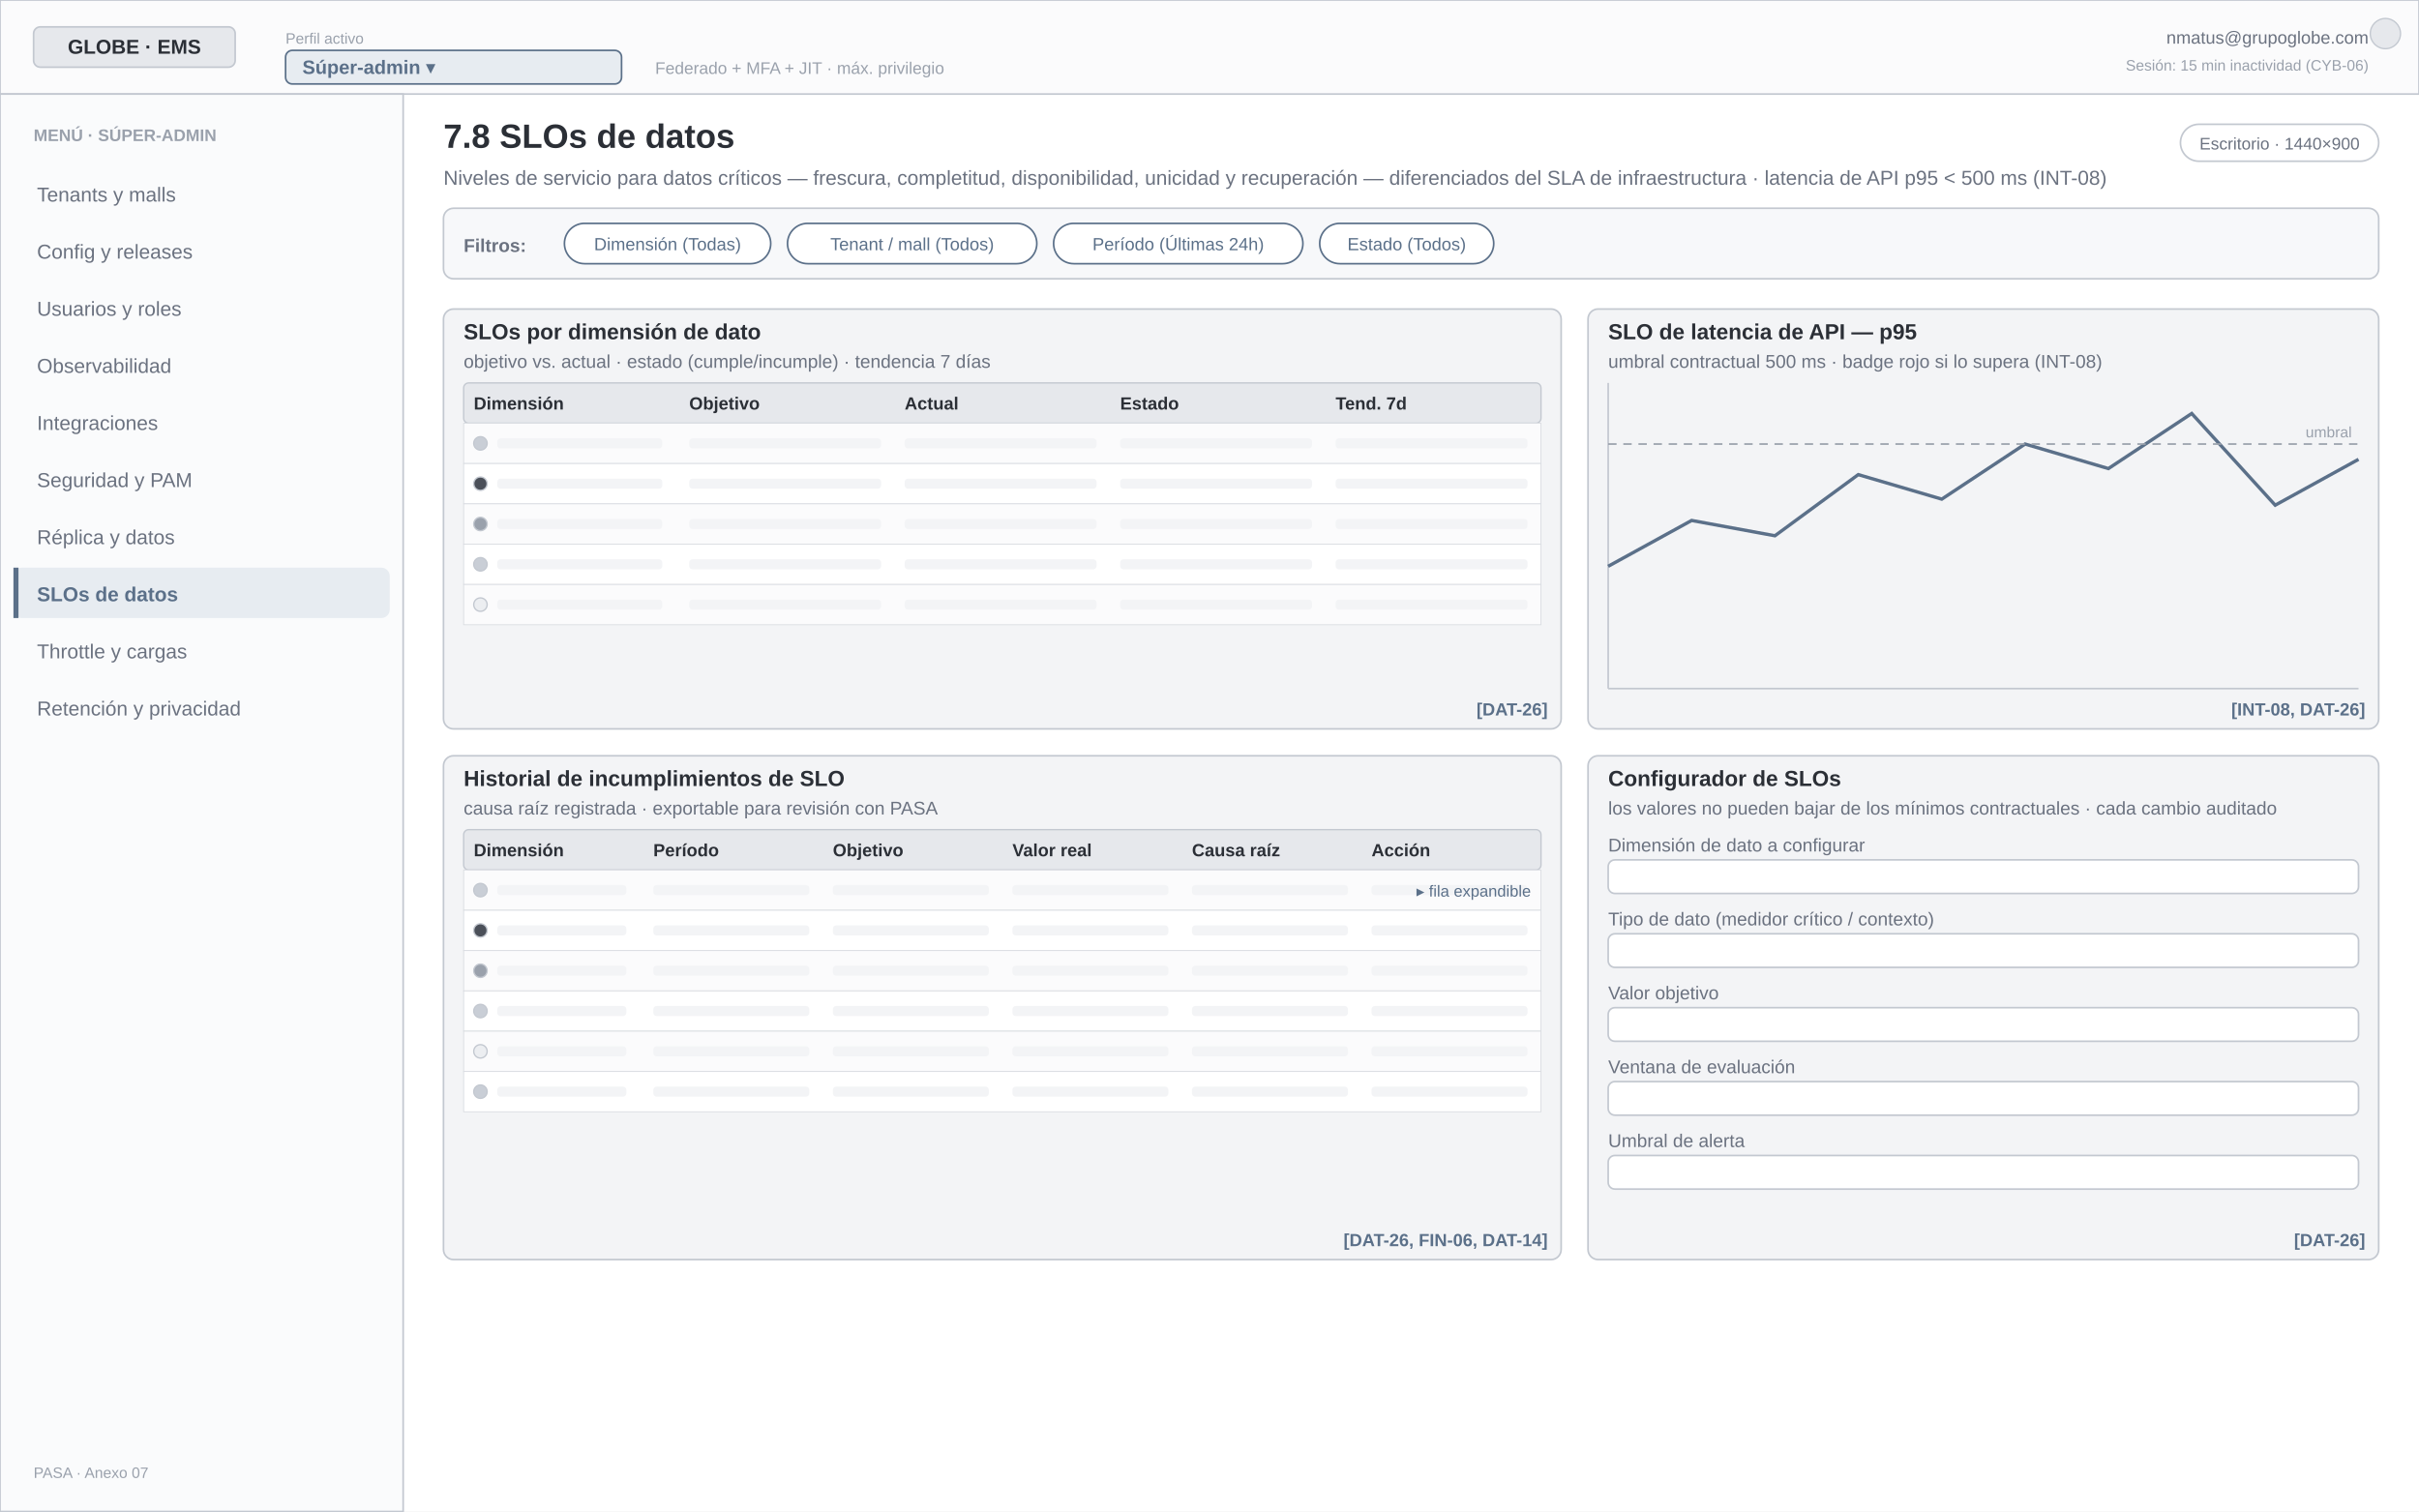
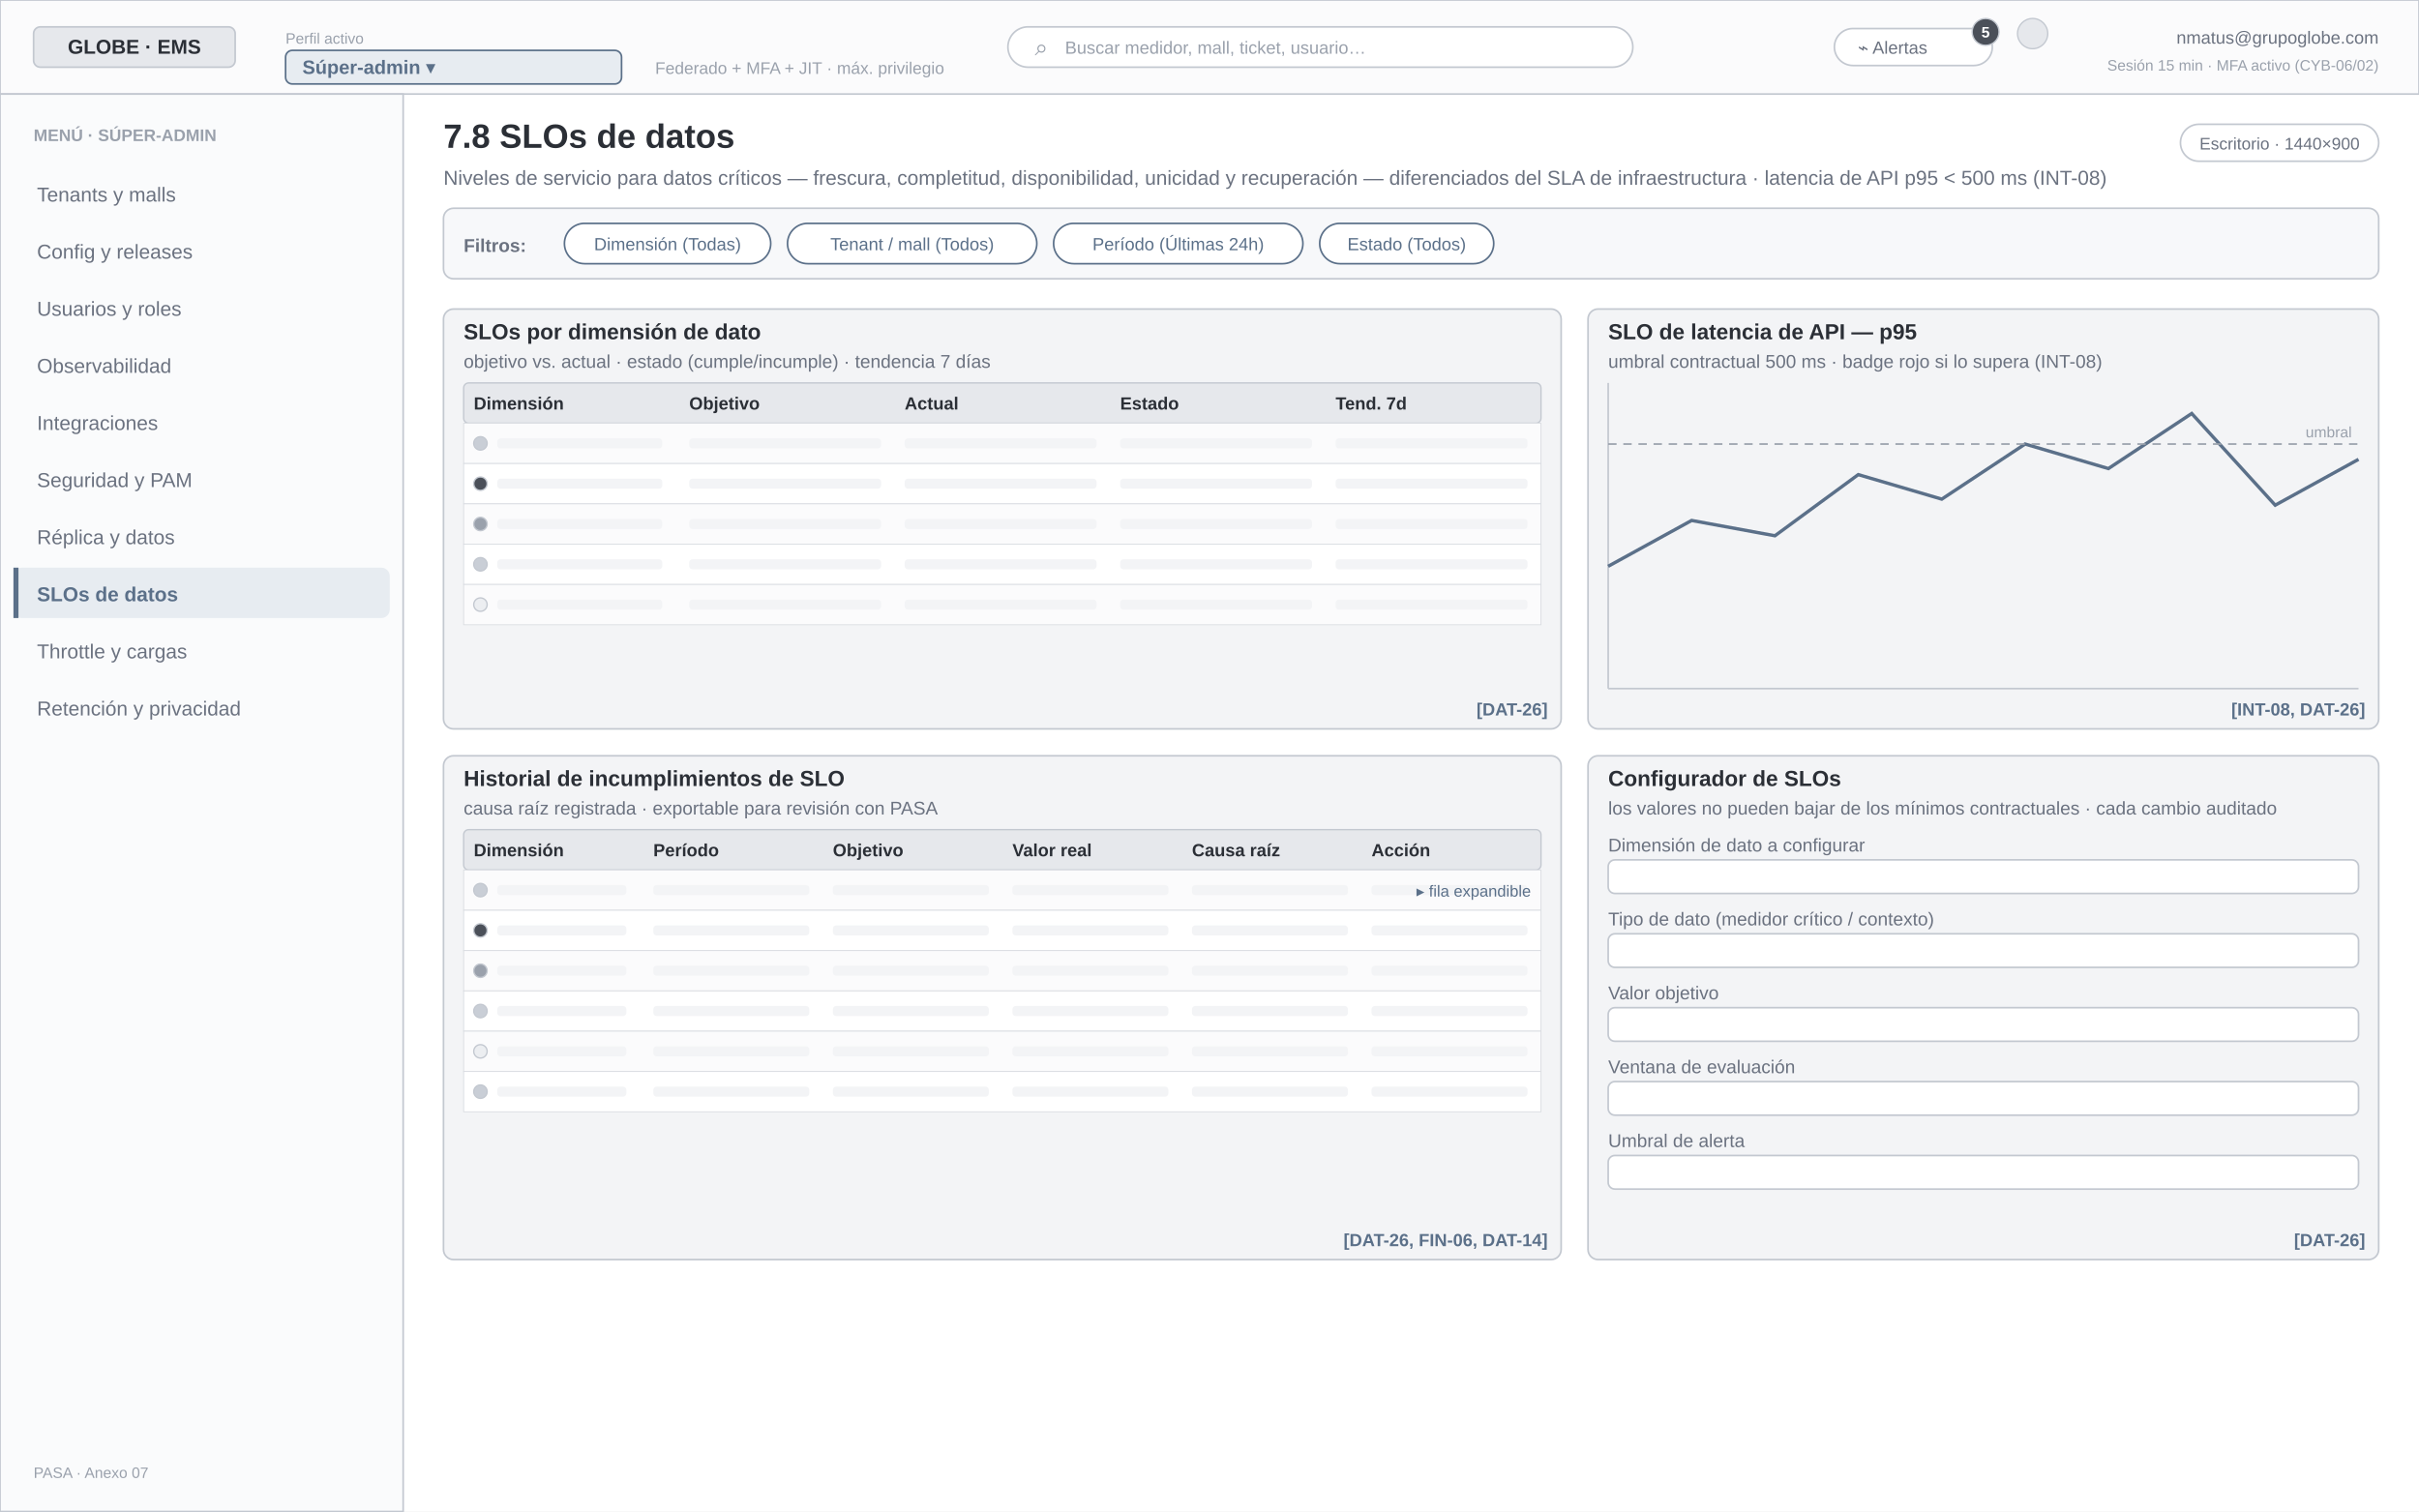
<svg xmlns="http://www.w3.org/2000/svg" viewBox="0 0 1440 900" width="1440" height="900" font-family="'Segoe UI', 'Helvetica Neue', Arial, sans-serif">
  <rect x="0" y="0" width="1440" height="900" rx="0" fill="#ffffff" stroke="none" stroke-width="1" />
  <rect x="0" y="0" width="1440" height="56" rx="0" fill="#fbfbfc" stroke="#c3c8d0" stroke-width="1" />
  <rect x="20" y="16" width="120" height="24" rx="4" fill="#e6e8ec" stroke="#c3c8d0" stroke-width="1" />
  <text x="80" y="32" font-family="'Segoe UI', 'Helvetica Neue', Arial, sans-serif" font-size="12" fill="#2b2f36" font-weight="700" text-anchor="middle">GLOBE · EMS</text>
  <text x="170" y="26" font-family="'Segoe UI', 'Helvetica Neue', Arial, sans-serif" font-size="9" fill="#9aa1ac" font-weight="normal" text-anchor="start">Perfil activo</text>
  <rect x="170" y="30" width="200" height="20" rx="4" fill="#e7ecf1" stroke="#5b7089" stroke-width="1" />
  <text x="180" y="44" font-family="'Segoe UI', 'Helvetica Neue', Arial, sans-serif" font-size="11.5" fill="#5b7089" font-weight="600" text-anchor="start">Súper-admin  ▾</text>
  <text x="390" y="44" font-family="'Segoe UI', 'Helvetica Neue', Arial, sans-serif" font-size="10" fill="#9aa1ac" font-weight="normal" text-anchor="start">Federado + MFA + JIT · máx. privilegio</text>
-   <text x="1410" y="26" font-family="'Segoe UI', 'Helvetica Neue', Arial, sans-serif" font-size="10.5" fill="#6b7280" font-weight="normal" text-anchor="end">nmatus@grupoglobe.com</text>
-   <text x="1410" y="42" font-family="'Segoe UI', 'Helvetica Neue', Arial, sans-serif" font-size="9" fill="#9aa1ac" font-weight="normal" text-anchor="end">Sesión: 15 min inactividad (CYB-06)</text>
-   <circle cx="1420" cy="20" r="9" fill="#e6e8ec" stroke="#c3c8d0" stroke-width="0.8" />
+   <rect x="600" y="16" width="372" height="24" rx="12" fill="#ffffff" stroke="#c3c8d0" stroke-width="1" />
+   <text x="616" y="33" font-family="'Segoe UI', 'Helvetica Neue', Arial, sans-serif" font-size="14" fill="#9aa1ac" font-weight="normal" text-anchor="start">⌕</text>
+   <text x="634" y="32" font-family="'Segoe UI', 'Helvetica Neue', Arial, sans-serif" font-size="10.5" fill="#9aa1ac" font-weight="normal" text-anchor="start">Buscar medidor, mall, ticket, usuario…</text>
+   <rect x="1092" y="17" width="94" height="22" rx="11" fill="#ffffff" stroke="#c3c8d0" stroke-width="1" />
+   <text x="1106" y="32" font-family="'Segoe UI', 'Helvetica Neue', Arial, sans-serif" font-size="10.5" fill="#6b7280" font-weight="normal" text-anchor="start">⌁ Alertas</text>
+   <circle cx="1182" cy="19" r="8" fill="#4b5059" stroke="#c3c8d0" stroke-width="0.8" />
+   <text x="1182" y="22.3" font-family="'Segoe UI', 'Helvetica Neue', Arial, sans-serif" font-size="9" fill="#ffffff" font-weight="700" text-anchor="middle">5</text>
+   <circle cx="1210" cy="20" r="9" fill="#e6e8ec" stroke="#c3c8d0" stroke-width="0.8" />
+   <text x="1416" y="26" font-family="'Segoe UI', 'Helvetica Neue', Arial, sans-serif" font-size="10.5" fill="#6b7280" font-weight="normal" text-anchor="end">nmatus@grupoglobe.com</text>
+   <text x="1416" y="42" font-family="'Segoe UI', 'Helvetica Neue', Arial, sans-serif" font-size="9" fill="#9aa1ac" font-weight="normal" text-anchor="end">Sesión 15 min · MFA activo (CYB-06/02)</text>
  <rect x="0" y="56" width="240" height="844" rx="0" fill="#fafbfc" stroke="#c3c8d0" stroke-width="1" />
  <text x="20" y="84" font-family="'Segoe UI', 'Helvetica Neue', Arial, sans-serif" font-size="10" fill="#9aa1ac" font-weight="700" text-anchor="start">MENÚ · SÚPER-ADMIN</text>
  <text x="22" y="120" font-family="'Segoe UI', 'Helvetica Neue', Arial, sans-serif" font-size="12" fill="#6b7280" font-weight="normal" text-anchor="start">Tenants y malls</text>
  <text x="22" y="154" font-family="'Segoe UI', 'Helvetica Neue', Arial, sans-serif" font-size="12" fill="#6b7280" font-weight="normal" text-anchor="start">Config y releases</text>
  <text x="22" y="188" font-family="'Segoe UI', 'Helvetica Neue', Arial, sans-serif" font-size="12" fill="#6b7280" font-weight="normal" text-anchor="start">Usuarios y roles</text>
  <text x="22" y="222" font-family="'Segoe UI', 'Helvetica Neue', Arial, sans-serif" font-size="12" fill="#6b7280" font-weight="normal" text-anchor="start">Observabilidad</text>
  <text x="22" y="256" font-family="'Segoe UI', 'Helvetica Neue', Arial, sans-serif" font-size="12" fill="#6b7280" font-weight="normal" text-anchor="start">Integraciones</text>
  <text x="22" y="290" font-family="'Segoe UI', 'Helvetica Neue', Arial, sans-serif" font-size="12" fill="#6b7280" font-weight="normal" text-anchor="start">Seguridad y PAM</text>
  <text x="22" y="324" font-family="'Segoe UI', 'Helvetica Neue', Arial, sans-serif" font-size="12" fill="#6b7280" font-weight="normal" text-anchor="start">Réplica y datos</text>
  <rect x="8" y="338" width="224" height="30" rx="5" fill="#e7ecf1" stroke="none" stroke-width="1" />
  <rect x="8" y="338" width="3" height="30" rx="0" fill="#5b7089" stroke="none" stroke-width="1" />
  <text x="22" y="358" font-family="'Segoe UI', 'Helvetica Neue', Arial, sans-serif" font-size="12" fill="#5b7089" font-weight="700" text-anchor="start">SLOs de datos</text>
  <text x="22" y="392" font-family="'Segoe UI', 'Helvetica Neue', Arial, sans-serif" font-size="12" fill="#6b7280" font-weight="normal" text-anchor="start">Throttle y cargas</text>
  <text x="22" y="426" font-family="'Segoe UI', 'Helvetica Neue', Arial, sans-serif" font-size="12" fill="#6b7280" font-weight="normal" text-anchor="start">Retención y privacidad</text>
  <text x="20" y="880" font-family="'Segoe UI', 'Helvetica Neue', Arial, sans-serif" font-size="9" fill="#9aa1ac" font-weight="normal" text-anchor="start">PASA · Anexo 07</text>
  <text x="264" y="88" font-family="'Segoe UI', 'Helvetica Neue', Arial, sans-serif" font-size="20" fill="#2b2f36" font-weight="700" text-anchor="start">7.8  SLOs de datos</text>
  <rect x="1298" y="74" width="118" height="22" rx="11" fill="#ffffff" stroke="#c3c8d0" stroke-width="1" />
  <text x="1357" y="89" font-family="'Segoe UI', 'Helvetica Neue', Arial, sans-serif" font-size="10" fill="#6b7280" font-weight="normal" text-anchor="middle">Escritorio · 1440×900</text>
  <text x="264" y="110" font-family="'Segoe UI', 'Helvetica Neue', Arial, sans-serif" font-size="12" fill="#6b7280" font-weight="normal" text-anchor="start">Niveles de servicio para datos críticos — frescura, completitud, disponibilidad, unicidad y recuperación — diferenciados del SLA de infraestructura · latencia de API p95 &lt; 500 ms (INT-08)</text>
  <rect x="264" y="124" width="1152" height="42" rx="6" fill="#f7f8fa" stroke="#c3c8d0" stroke-width="1" />
  <text x="276" y="150" font-family="'Segoe UI', 'Helvetica Neue', Arial, sans-serif" font-size="11" fill="#6b7280" font-weight="700" text-anchor="start">Filtros:</text>
  <rect x="336" y="133" width="122.8" height="24" rx="12" fill="#ffffff" stroke="#5b7089" stroke-width="1" />
  <text x="397.4" y="149" font-family="'Segoe UI', 'Helvetica Neue', Arial, sans-serif" font-size="10.5" fill="#5b7089" font-weight="normal" text-anchor="middle">Dimensión (Todas)</text>
  <rect x="468.8" y="133" width="148.4" height="24" rx="12" fill="#ffffff" stroke="#5b7089" stroke-width="1" />
  <text x="543.0" y="149" font-family="'Segoe UI', 'Helvetica Neue', Arial, sans-serif" font-size="10.5" fill="#5b7089" font-weight="normal" text-anchor="middle">Tenant / mall (Todos)</text>
  <rect x="627.2" y="133" width="148.4" height="24" rx="12" fill="#ffffff" stroke="#5b7089" stroke-width="1" />
  <text x="701.4" y="149" font-family="'Segoe UI', 'Helvetica Neue', Arial, sans-serif" font-size="10.5" fill="#5b7089" font-weight="normal" text-anchor="middle">Período (Últimas 24h)</text>
  <rect x="785.6" y="133" width="103.6" height="24" rx="12" fill="#ffffff" stroke="#5b7089" stroke-width="1" />
  <text x="837.4" y="149" font-family="'Segoe UI', 'Helvetica Neue', Arial, sans-serif" font-size="10.5" fill="#5b7089" font-weight="normal" text-anchor="middle">Estado (Todos)</text>
  <rect x="264.0" y="184" width="665.333" height="250" rx="6" fill="#f3f4f6" stroke="#c3c8d0" stroke-width="1" />
  <text x="276.0" y="202" font-family="'Segoe UI', 'Helvetica Neue', Arial, sans-serif" font-size="13" fill="#2b2f36" font-weight="700" text-anchor="start">SLOs por dimensión de dato</text>
  <text x="276.0" y="219" font-family="'Segoe UI', 'Helvetica Neue', Arial, sans-serif" font-size="11" fill="#6b7280" font-weight="normal" text-anchor="start">objetivo vs. actual · estado (cumple/incumple) · tendencia 7 días</text>
  <rect x="276.0" y="228" width="641.333" height="24" rx="3" fill="#e6e8ec" stroke="#c3c8d0" stroke-width="0.8" />
  <text x="282.0" y="243.84" font-family="'Segoe UI', 'Helvetica Neue', Arial, sans-serif" font-size="10.5" fill="#2b2f36" font-weight="700" text-anchor="start">Dimensión</text>
  <text x="410.267" y="243.84" font-family="'Segoe UI', 'Helvetica Neue', Arial, sans-serif" font-size="10.5" fill="#2b2f36" font-weight="700" text-anchor="start">Objetivo</text>
  <text x="538.533" y="243.84" font-family="'Segoe UI', 'Helvetica Neue', Arial, sans-serif" font-size="10.5" fill="#2b2f36" font-weight="700" text-anchor="start">Actual</text>
  <text x="666.8" y="243.84" font-family="'Segoe UI', 'Helvetica Neue', Arial, sans-serif" font-size="10.5" fill="#2b2f36" font-weight="700" text-anchor="start">Estado</text>
  <text x="795.067" y="243.84" font-family="'Segoe UI', 'Helvetica Neue', Arial, sans-serif" font-size="10.5" fill="#2b2f36" font-weight="700" text-anchor="start">Tend. 7d</text>
  <rect x="276.0" y="252" width="641.333" height="24" rx="0" fill="#fbfbfc" stroke="#d9dce1" stroke-width="0.5" />
  <circle cx="286.0" cy="264.0" r="4" fill="#c9ced6" stroke="#c3c8d0" stroke-width="0.8" />
  <rect x="296.0" y="261.0" width="98.267" height="6" rx="2" fill="#f3f4f6" stroke="none" stroke-width="1" />
  <rect x="410.267" y="261.0" width="114.267" height="6" rx="2" fill="#f3f4f6" stroke="none" stroke-width="1" />
  <rect x="538.533" y="261.0" width="114.267" height="6" rx="2" fill="#f3f4f6" stroke="none" stroke-width="1" />
  <rect x="666.8" y="261.0" width="114.267" height="6" rx="2" fill="#f3f4f6" stroke="none" stroke-width="1" />
  <rect x="795.067" y="261.0" width="114.267" height="6" rx="2" fill="#f3f4f6" stroke="none" stroke-width="1" />
  <rect x="276.0" y="276" width="641.333" height="24" rx="0" fill="#ffffff" stroke="#d9dce1" stroke-width="0.5" />
  <circle cx="286.0" cy="288.0" r="4" fill="#4b5059" stroke="#c3c8d0" stroke-width="0.8" />
  <rect x="296.0" y="285.0" width="98.267" height="6" rx="2" fill="#f3f4f6" stroke="none" stroke-width="1" />
  <rect x="410.267" y="285.0" width="114.267" height="6" rx="2" fill="#f3f4f6" stroke="none" stroke-width="1" />
  <rect x="538.533" y="285.0" width="114.267" height="6" rx="2" fill="#f3f4f6" stroke="none" stroke-width="1" />
  <rect x="666.8" y="285.0" width="114.267" height="6" rx="2" fill="#f3f4f6" stroke="none" stroke-width="1" />
  <rect x="795.067" y="285.0" width="114.267" height="6" rx="2" fill="#f3f4f6" stroke="none" stroke-width="1" />
  <rect x="276.0" y="300" width="641.333" height="24" rx="0" fill="#fbfbfc" stroke="#d9dce1" stroke-width="0.5" />
  <circle cx="286.0" cy="312.0" r="4" fill="#9aa1ac" stroke="#c3c8d0" stroke-width="0.8" />
  <rect x="296.0" y="309.0" width="98.267" height="6" rx="2" fill="#f3f4f6" stroke="none" stroke-width="1" />
  <rect x="410.267" y="309.0" width="114.267" height="6" rx="2" fill="#f3f4f6" stroke="none" stroke-width="1" />
  <rect x="538.533" y="309.0" width="114.267" height="6" rx="2" fill="#f3f4f6" stroke="none" stroke-width="1" />
  <rect x="666.8" y="309.0" width="114.267" height="6" rx="2" fill="#f3f4f6" stroke="none" stroke-width="1" />
  <rect x="795.067" y="309.0" width="114.267" height="6" rx="2" fill="#f3f4f6" stroke="none" stroke-width="1" />
  <rect x="276.0" y="324" width="641.333" height="24" rx="0" fill="#ffffff" stroke="#d9dce1" stroke-width="0.5" />
  <circle cx="286.0" cy="336.0" r="4" fill="#c9ced6" stroke="#c3c8d0" stroke-width="0.8" />
  <rect x="296.0" y="333.0" width="98.267" height="6" rx="2" fill="#f3f4f6" stroke="none" stroke-width="1" />
  <rect x="410.267" y="333.0" width="114.267" height="6" rx="2" fill="#f3f4f6" stroke="none" stroke-width="1" />
  <rect x="538.533" y="333.0" width="114.267" height="6" rx="2" fill="#f3f4f6" stroke="none" stroke-width="1" />
  <rect x="666.8" y="333.0" width="114.267" height="6" rx="2" fill="#f3f4f6" stroke="none" stroke-width="1" />
  <rect x="795.067" y="333.0" width="114.267" height="6" rx="2" fill="#f3f4f6" stroke="none" stroke-width="1" />
  <rect x="276.0" y="348" width="641.333" height="24" rx="0" fill="#fbfbfc" stroke="#d9dce1" stroke-width="0.5" />
  <circle cx="286.0" cy="360.0" r="4" fill="#eceef1" stroke="#c3c8d0" stroke-width="0.8" />
  <rect x="296.0" y="357.0" width="98.267" height="6" rx="2" fill="#f3f4f6" stroke="none" stroke-width="1" />
  <rect x="410.267" y="357.0" width="114.267" height="6" rx="2" fill="#f3f4f6" stroke="none" stroke-width="1" />
  <rect x="538.533" y="357.0" width="114.267" height="6" rx="2" fill="#f3f4f6" stroke="none" stroke-width="1" />
  <rect x="666.8" y="357.0" width="114.267" height="6" rx="2" fill="#f3f4f6" stroke="none" stroke-width="1" />
  <rect x="795.067" y="357.0" width="114.267" height="6" rx="2" fill="#f3f4f6" stroke="none" stroke-width="1" />
  <text x="921.333" y="426" font-family="'Segoe UI', 'Helvetica Neue', Arial, sans-serif" font-size="10.5" fill="#5b7089" font-weight="600" text-anchor="end">[DAT-26]</text>
  <rect x="945.333" y="184" width="470.667" height="250" rx="6" fill="#f3f4f6" stroke="#c3c8d0" stroke-width="1" />
  <text x="957.333" y="202" font-family="'Segoe UI', 'Helvetica Neue', Arial, sans-serif" font-size="13" fill="#2b2f36" font-weight="700" text-anchor="start">SLO de latencia de API — p95</text>
  <text x="957.333" y="219" font-family="'Segoe UI', 'Helvetica Neue', Arial, sans-serif" font-size="11" fill="#6b7280" font-weight="normal" text-anchor="start">umbral contractual 500 ms · badge rojo si lo supera (INT-08)</text>
  <line x1="957.333" y1="410" x2="1404.0" y2="410" stroke="#c3c8d0" stroke-width="1" />
  <line x1="957.333" y1="228" x2="957.333" y2="410" stroke="#c3c8d0" stroke-width="1" />
  <polyline points="957.3,337.2 1007.0,309.9 1056.6,319.0 1106.2,282.6 1155.9,297.2 1205.5,264.4 1255.1,279.0 1304.7,246.2 1354.4,300.8 1404.0,273.5" fill="none" stroke="#5b7089" stroke-width="2" />
  <line x1="957.333" y1="264.4" x2="1404.0" y2="264.4" stroke="#9aa1ac" stroke-width="1" stroke-dasharray="5 4" />
  <text x="1400.0" y="260.4" font-family="'Segoe UI', 'Helvetica Neue', Arial, sans-serif" font-size="9" fill="#9aa1ac" font-weight="normal" text-anchor="end">umbral</text>
  <text x="1408.0" y="426" font-family="'Segoe UI', 'Helvetica Neue', Arial, sans-serif" font-size="10.5" fill="#5b7089" font-weight="600" text-anchor="end">[INT-08, DAT-26]</text>
  <rect x="264.0" y="450" width="665.333" height="300" rx="6" fill="#f3f4f6" stroke="#c3c8d0" stroke-width="1" />
  <text x="276.0" y="468" font-family="'Segoe UI', 'Helvetica Neue', Arial, sans-serif" font-size="13" fill="#2b2f36" font-weight="700" text-anchor="start">Historial de incumplimientos de SLO</text>
  <text x="276.0" y="485" font-family="'Segoe UI', 'Helvetica Neue', Arial, sans-serif" font-size="11" fill="#6b7280" font-weight="normal" text-anchor="start">causa raíz registrada · exportable para revisión con PASA</text>
  <rect x="276.0" y="494" width="641.333" height="24" rx="3" fill="#e6e8ec" stroke="#c3c8d0" stroke-width="0.8" />
  <text x="282.0" y="509.84" font-family="'Segoe UI', 'Helvetica Neue', Arial, sans-serif" font-size="10.5" fill="#2b2f36" font-weight="700" text-anchor="start">Dimensión</text>
  <text x="388.889" y="509.84" font-family="'Segoe UI', 'Helvetica Neue', Arial, sans-serif" font-size="10.5" fill="#2b2f36" font-weight="700" text-anchor="start">Período</text>
  <text x="495.778" y="509.84" font-family="'Segoe UI', 'Helvetica Neue', Arial, sans-serif" font-size="10.5" fill="#2b2f36" font-weight="700" text-anchor="start">Objetivo</text>
  <text x="602.667" y="509.84" font-family="'Segoe UI', 'Helvetica Neue', Arial, sans-serif" font-size="10.5" fill="#2b2f36" font-weight="700" text-anchor="start">Valor real</text>
  <text x="709.556" y="509.84" font-family="'Segoe UI', 'Helvetica Neue', Arial, sans-serif" font-size="10.5" fill="#2b2f36" font-weight="700" text-anchor="start">Causa raíz</text>
  <text x="816.444" y="509.84" font-family="'Segoe UI', 'Helvetica Neue', Arial, sans-serif" font-size="10.5" fill="#2b2f36" font-weight="700" text-anchor="start">Acción</text>
  <rect x="276.0" y="518" width="641.333" height="24" rx="0" fill="#fbfbfc" stroke="#d9dce1" stroke-width="0.5" />
  <circle cx="286.0" cy="530.0" r="4" fill="#c9ced6" stroke="#c3c8d0" stroke-width="0.8" />
  <rect x="296.0" y="527.0" width="76.889" height="6" rx="2" fill="#f3f4f6" stroke="none" stroke-width="1" />
  <rect x="388.889" y="527.0" width="92.889" height="6" rx="2" fill="#f3f4f6" stroke="none" stroke-width="1" />
  <rect x="495.778" y="527.0" width="92.889" height="6" rx="2" fill="#f3f4f6" stroke="none" stroke-width="1" />
  <rect x="602.667" y="527.0" width="92.889" height="6" rx="2" fill="#f3f4f6" stroke="none" stroke-width="1" />
  <rect x="709.556" y="527.0" width="92.889" height="6" rx="2" fill="#f3f4f6" stroke="none" stroke-width="1" />
  <rect x="816.444" y="527.0" width="92.889" height="6" rx="2" fill="#f3f4f6" stroke="none" stroke-width="1" />
  <rect x="276.0" y="542" width="641.333" height="24" rx="0" fill="#ffffff" stroke="#d9dce1" stroke-width="0.5" />
  <circle cx="286.0" cy="554.0" r="4" fill="#4b5059" stroke="#c3c8d0" stroke-width="0.8" />
  <rect x="296.0" y="551.0" width="76.889" height="6" rx="2" fill="#f3f4f6" stroke="none" stroke-width="1" />
  <rect x="388.889" y="551.0" width="92.889" height="6" rx="2" fill="#f3f4f6" stroke="none" stroke-width="1" />
  <rect x="495.778" y="551.0" width="92.889" height="6" rx="2" fill="#f3f4f6" stroke="none" stroke-width="1" />
  <rect x="602.667" y="551.0" width="92.889" height="6" rx="2" fill="#f3f4f6" stroke="none" stroke-width="1" />
  <rect x="709.556" y="551.0" width="92.889" height="6" rx="2" fill="#f3f4f6" stroke="none" stroke-width="1" />
  <rect x="816.444" y="551.0" width="92.889" height="6" rx="2" fill="#f3f4f6" stroke="none" stroke-width="1" />
  <rect x="276.0" y="566" width="641.333" height="24" rx="0" fill="#fbfbfc" stroke="#d9dce1" stroke-width="0.5" />
  <circle cx="286.0" cy="578.0" r="4" fill="#9aa1ac" stroke="#c3c8d0" stroke-width="0.8" />
  <rect x="296.0" y="575.0" width="76.889" height="6" rx="2" fill="#f3f4f6" stroke="none" stroke-width="1" />
  <rect x="388.889" y="575.0" width="92.889" height="6" rx="2" fill="#f3f4f6" stroke="none" stroke-width="1" />
  <rect x="495.778" y="575.0" width="92.889" height="6" rx="2" fill="#f3f4f6" stroke="none" stroke-width="1" />
  <rect x="602.667" y="575.0" width="92.889" height="6" rx="2" fill="#f3f4f6" stroke="none" stroke-width="1" />
  <rect x="709.556" y="575.0" width="92.889" height="6" rx="2" fill="#f3f4f6" stroke="none" stroke-width="1" />
  <rect x="816.444" y="575.0" width="92.889" height="6" rx="2" fill="#f3f4f6" stroke="none" stroke-width="1" />
  <rect x="276.0" y="590" width="641.333" height="24" rx="0" fill="#ffffff" stroke="#d9dce1" stroke-width="0.5" />
  <circle cx="286.0" cy="602.0" r="4" fill="#c9ced6" stroke="#c3c8d0" stroke-width="0.8" />
  <rect x="296.0" y="599.0" width="76.889" height="6" rx="2" fill="#f3f4f6" stroke="none" stroke-width="1" />
  <rect x="388.889" y="599.0" width="92.889" height="6" rx="2" fill="#f3f4f6" stroke="none" stroke-width="1" />
  <rect x="495.778" y="599.0" width="92.889" height="6" rx="2" fill="#f3f4f6" stroke="none" stroke-width="1" />
  <rect x="602.667" y="599.0" width="92.889" height="6" rx="2" fill="#f3f4f6" stroke="none" stroke-width="1" />
  <rect x="709.556" y="599.0" width="92.889" height="6" rx="2" fill="#f3f4f6" stroke="none" stroke-width="1" />
  <rect x="816.444" y="599.0" width="92.889" height="6" rx="2" fill="#f3f4f6" stroke="none" stroke-width="1" />
  <rect x="276.0" y="614" width="641.333" height="24" rx="0" fill="#fbfbfc" stroke="#d9dce1" stroke-width="0.5" />
  <circle cx="286.0" cy="626.0" r="4" fill="#eceef1" stroke="#c3c8d0" stroke-width="0.8" />
  <rect x="296.0" y="623.0" width="76.889" height="6" rx="2" fill="#f3f4f6" stroke="none" stroke-width="1" />
  <rect x="388.889" y="623.0" width="92.889" height="6" rx="2" fill="#f3f4f6" stroke="none" stroke-width="1" />
  <rect x="495.778" y="623.0" width="92.889" height="6" rx="2" fill="#f3f4f6" stroke="none" stroke-width="1" />
  <rect x="602.667" y="623.0" width="92.889" height="6" rx="2" fill="#f3f4f6" stroke="none" stroke-width="1" />
  <rect x="709.556" y="623.0" width="92.889" height="6" rx="2" fill="#f3f4f6" stroke="none" stroke-width="1" />
  <rect x="816.444" y="623.0" width="92.889" height="6" rx="2" fill="#f3f4f6" stroke="none" stroke-width="1" />
  <rect x="276.0" y="638" width="641.333" height="24" rx="0" fill="#ffffff" stroke="#d9dce1" stroke-width="0.5" />
  <circle cx="286.0" cy="650.0" r="4" fill="#c9ced6" stroke="#c3c8d0" stroke-width="0.8" />
  <rect x="296.0" y="647.0" width="76.889" height="6" rx="2" fill="#f3f4f6" stroke="none" stroke-width="1" />
  <rect x="388.889" y="647.0" width="92.889" height="6" rx="2" fill="#f3f4f6" stroke="none" stroke-width="1" />
  <rect x="495.778" y="647.0" width="92.889" height="6" rx="2" fill="#f3f4f6" stroke="none" stroke-width="1" />
  <rect x="602.667" y="647.0" width="92.889" height="6" rx="2" fill="#f3f4f6" stroke="none" stroke-width="1" />
  <rect x="709.556" y="647.0" width="92.889" height="6" rx="2" fill="#f3f4f6" stroke="none" stroke-width="1" />
  <rect x="816.444" y="647.0" width="92.889" height="6" rx="2" fill="#f3f4f6" stroke="none" stroke-width="1" />
  <text x="911.333" y="533.84" font-family="'Segoe UI', 'Helvetica Neue', Arial, sans-serif" font-size="9.5" fill="#5b7089" font-weight="normal" text-anchor="end">▸ fila expandible</text>
  <text x="921.333" y="742" font-family="'Segoe UI', 'Helvetica Neue', Arial, sans-serif" font-size="10.5" fill="#5b7089" font-weight="600" text-anchor="end">[DAT-26, FIN-06, DAT-14]</text>
  <rect x="945.333" y="450" width="470.667" height="300" rx="6" fill="#f3f4f6" stroke="#c3c8d0" stroke-width="1" />
  <text x="957.333" y="468" font-family="'Segoe UI', 'Helvetica Neue', Arial, sans-serif" font-size="13" fill="#2b2f36" font-weight="700" text-anchor="start">Configurador de SLOs</text>
  <text x="957.333" y="485" font-family="'Segoe UI', 'Helvetica Neue', Arial, sans-serif" font-size="11" fill="#6b7280" font-weight="normal" text-anchor="start">los valores no pueden bajar de los mínimos contractuales · cada cambio auditado</text>
  <text x="957.333" y="507" font-family="'Segoe UI', 'Helvetica Neue', Arial, sans-serif" font-size="11" fill="#6b7280" font-weight="normal" text-anchor="start">Dimensión de dato a configurar</text>
  <rect x="957.333" y="512" width="446.667" height="20" rx="4" fill="#ffffff" stroke="#c3c8d0" stroke-width="1" />
  <text x="957.333" y="551" font-family="'Segoe UI', 'Helvetica Neue', Arial, sans-serif" font-size="11" fill="#6b7280" font-weight="normal" text-anchor="start">Tipo de dato (medidor crítico / contexto)</text>
  <rect x="957.333" y="556" width="446.667" height="20" rx="4" fill="#ffffff" stroke="#c3c8d0" stroke-width="1" />
  <text x="957.333" y="595" font-family="'Segoe UI', 'Helvetica Neue', Arial, sans-serif" font-size="11" fill="#6b7280" font-weight="normal" text-anchor="start">Valor objetivo</text>
  <rect x="957.333" y="600" width="446.667" height="20" rx="4" fill="#ffffff" stroke="#c3c8d0" stroke-width="1" />
  <text x="957.333" y="639" font-family="'Segoe UI', 'Helvetica Neue', Arial, sans-serif" font-size="11" fill="#6b7280" font-weight="normal" text-anchor="start">Ventana de evaluación</text>
  <rect x="957.333" y="644" width="446.667" height="20" rx="4" fill="#ffffff" stroke="#c3c8d0" stroke-width="1" />
  <text x="957.333" y="683" font-family="'Segoe UI', 'Helvetica Neue', Arial, sans-serif" font-size="11" fill="#6b7280" font-weight="normal" text-anchor="start">Umbral de alerta</text>
  <rect x="957.333" y="688" width="446.667" height="20" rx="4" fill="#ffffff" stroke="#c3c8d0" stroke-width="1" />
  <text x="1408.0" y="742" font-family="'Segoe UI', 'Helvetica Neue', Arial, sans-serif" font-size="10.5" fill="#5b7089" font-weight="600" text-anchor="end">[DAT-26]</text>
</svg>
